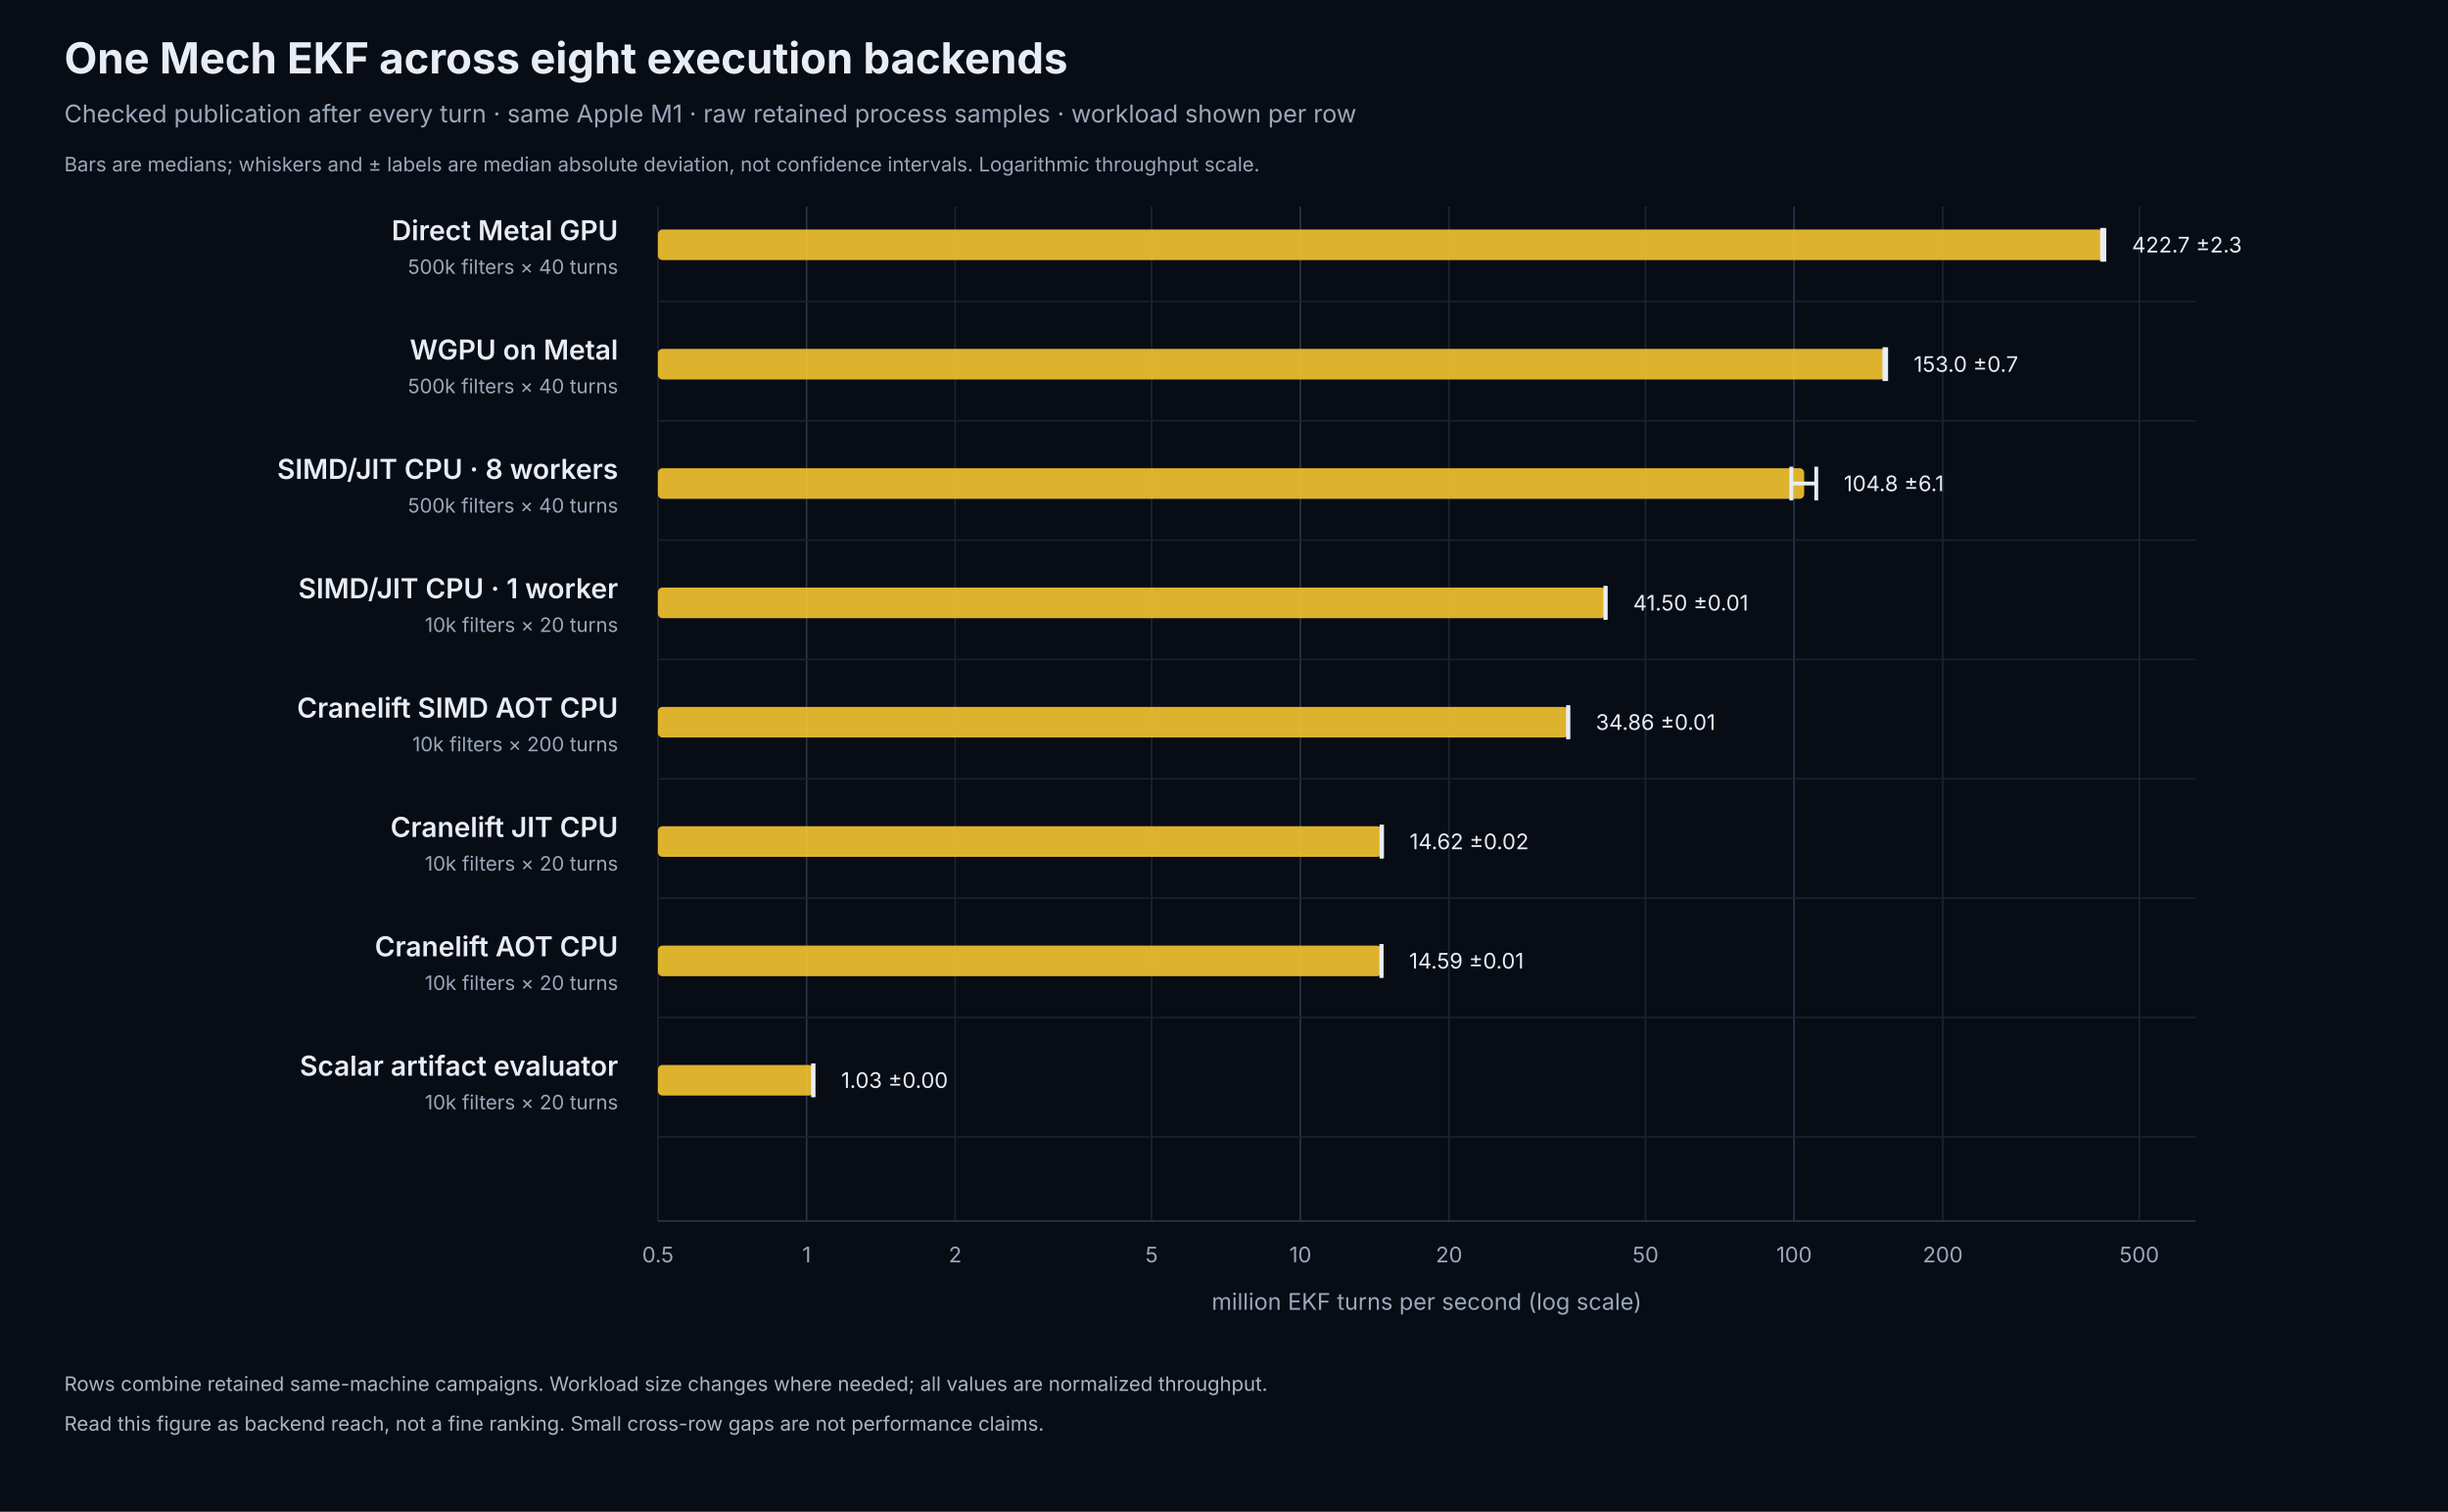
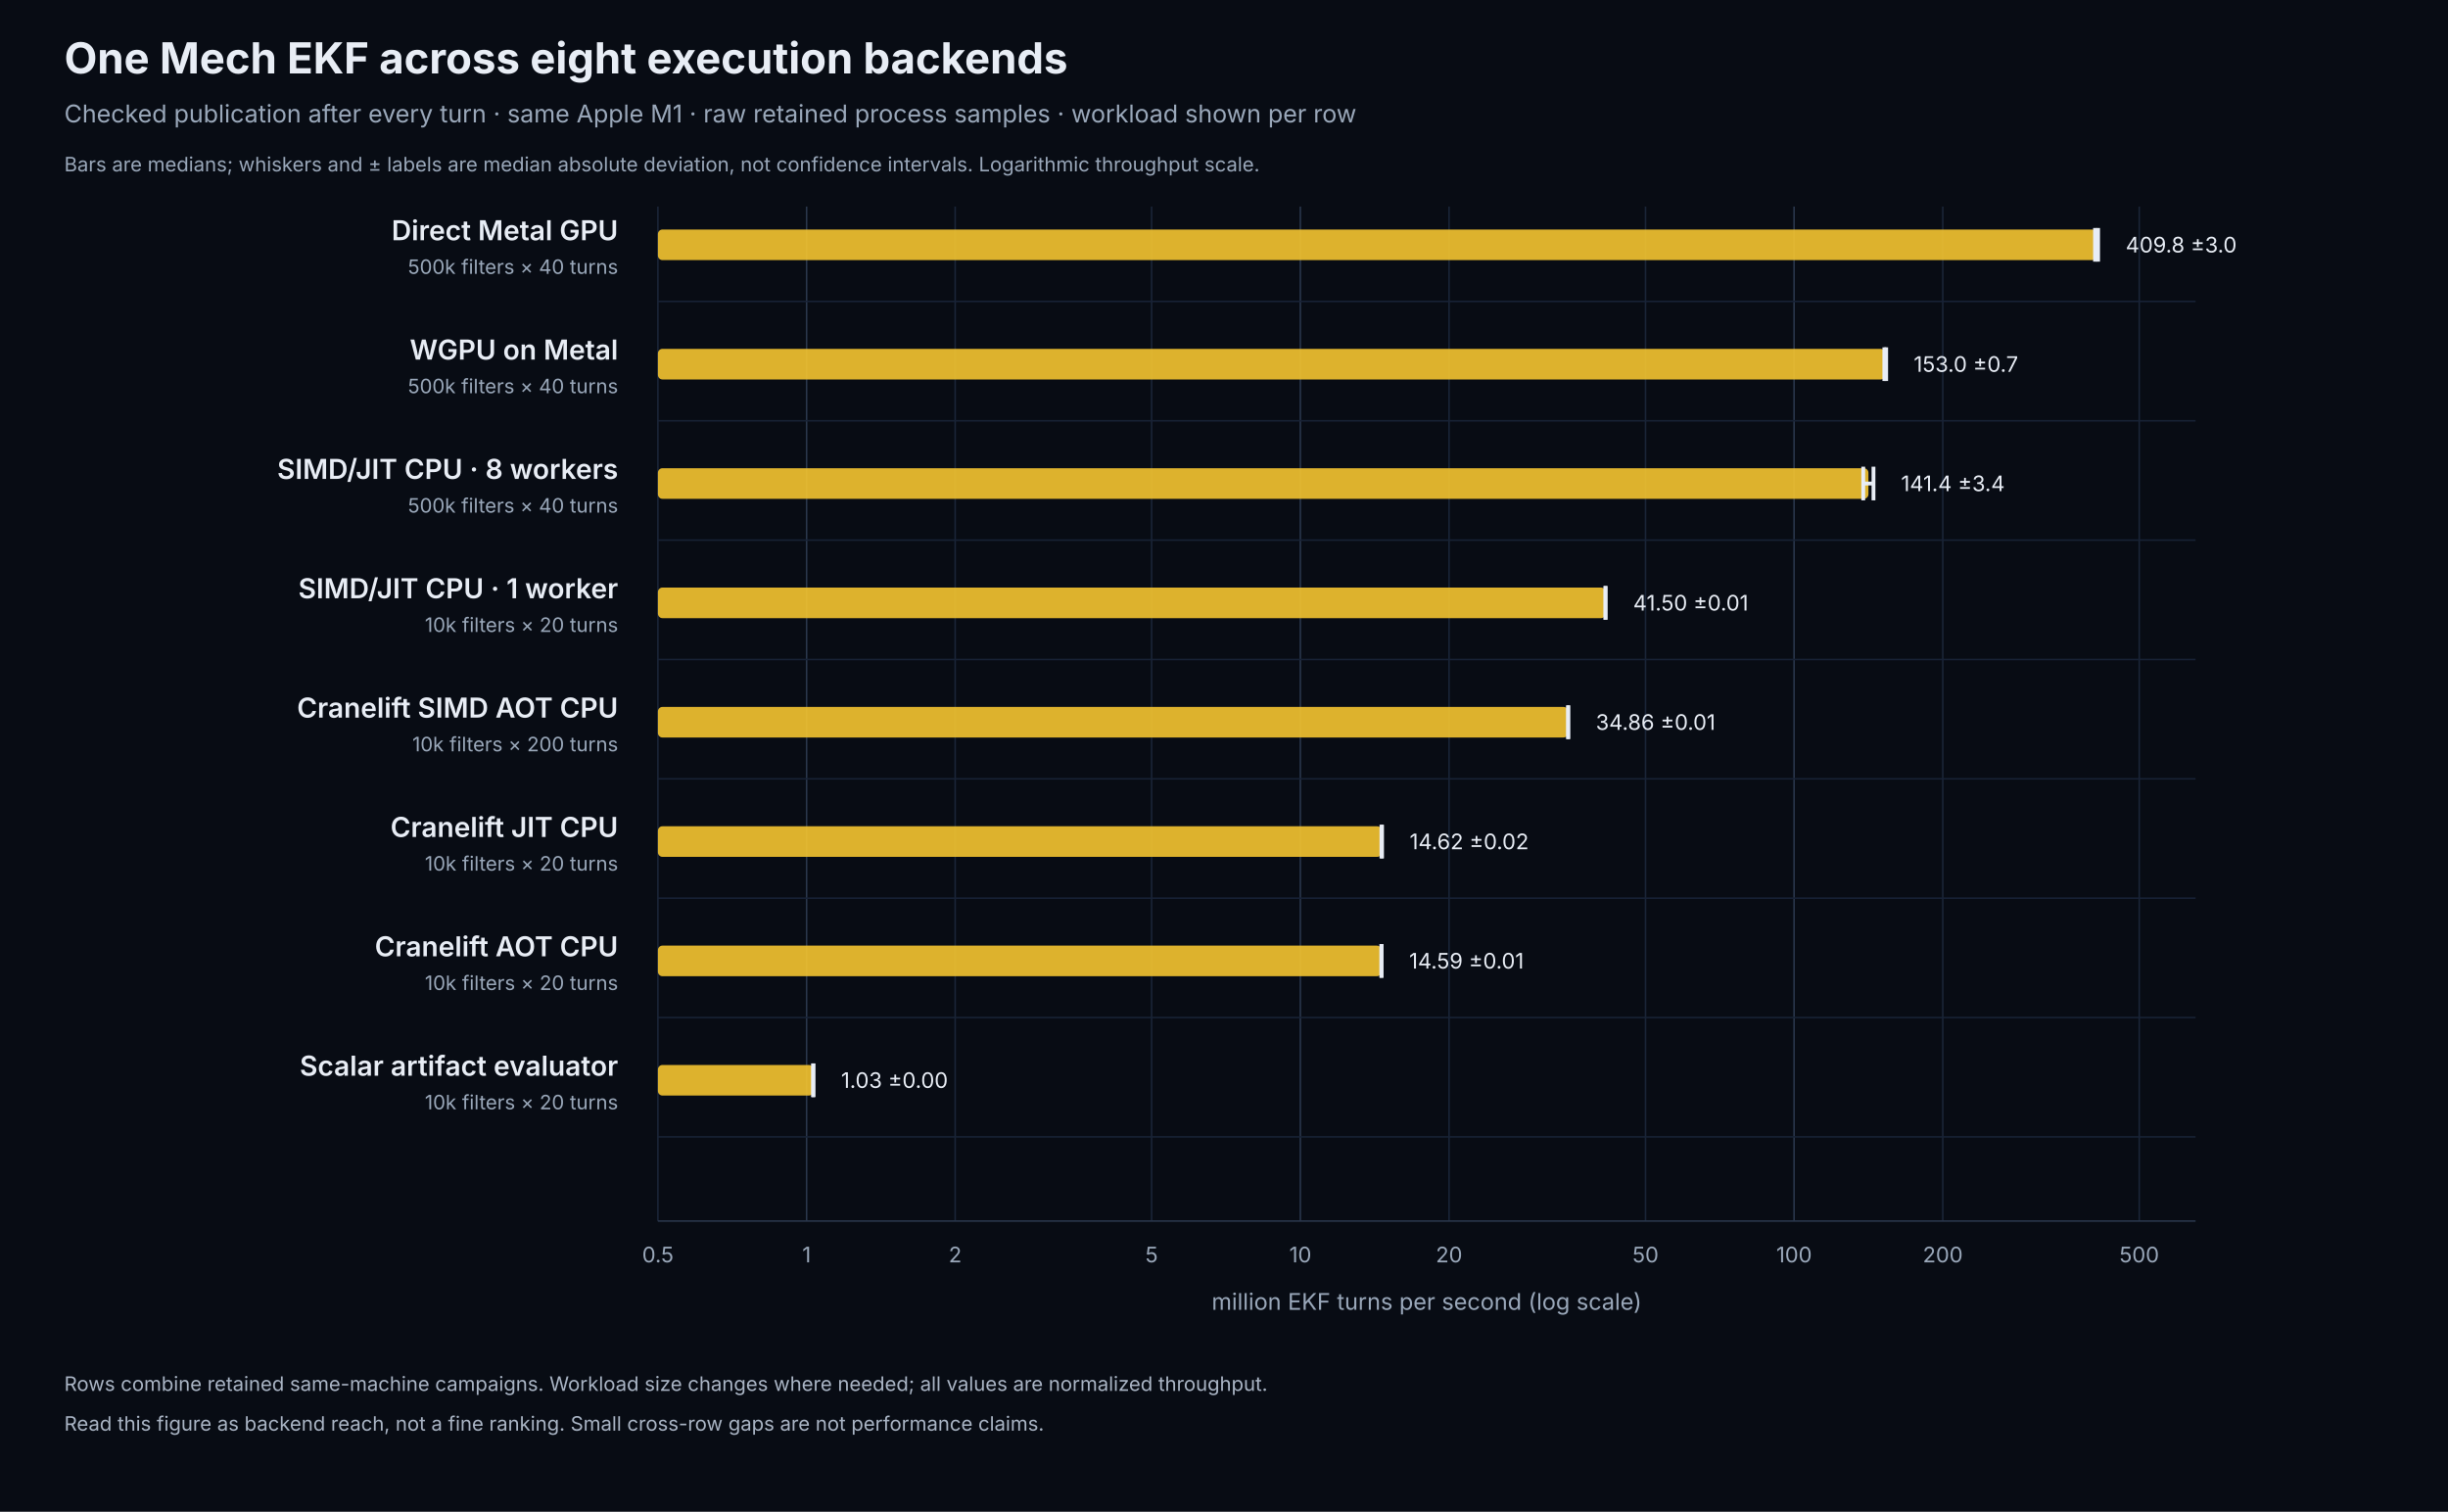
<svg xmlns="http://www.w3.org/2000/svg" width="1600" height="988" viewBox="0 0 1600 988" role="img" aria-labelledby="mech-title mech-desc">
  <rect width="100%" height="100%" fill="#080c14" />
  <style>text{font-family:-apple-system,BlinkMacSystemFont,"Segoe UI",sans-serif;fill:#e8edf5}.muted{fill:#9aa8ba}.grid{stroke:#2a374c;stroke-width:1}.minor-grid{stroke:#1a2538;stroke-width:1}.row-guide{stroke:#182235;stroke-width:1}.axis{fill:#9aa8ba;font-size:14px}.label{font-size:18px;font-weight:600}.detail{fill:#9aa8ba;font-size:13px}.value{font-size:14px;font-variant-numeric:tabular-nums}.whisker{stroke:#e8edf5;stroke-width:2.5}.footnote{fill:#aab5c5;font-size:13px}</style>
  <text x="42" y="48" font-size="28" font-weight="700">One Mech EKF across eight execution backends</text>
  <text x="42" y="80" class="muted" font-size="16">Checked publication after every turn · same Apple M1 · raw retained process samples · workload shown per row</text>
  <text x="42" y="112" class="muted" font-size="13">Bars are medians; whiskers and ± labels are median absolute deviation, not confidence intervals. Logarithmic throughput scale.</text>
  <line x1="430.0" y1="135" x2="430.0" y2="798" class="minor-grid" />
  <text x="430.0" y="825" text-anchor="middle" class="axis">0.5</text>
  <line x1="527.2" y1="135" x2="527.2" y2="798" class="grid" />
  <text x="527.2" y="825" text-anchor="middle" class="axis">1</text>
  <line x1="624.3" y1="135" x2="624.3" y2="798" class="minor-grid" />
  <text x="624.3" y="825" text-anchor="middle" class="axis">2</text>
  <line x1="752.7" y1="135" x2="752.7" y2="798" class="minor-grid" />
  <text x="752.7" y="825" text-anchor="middle" class="axis">5</text>
  <line x1="849.9" y1="135" x2="849.9" y2="798" class="grid" />
  <text x="849.9" y="825" text-anchor="middle" class="axis">10</text>
  <line x1="947.1" y1="135" x2="947.1" y2="798" class="minor-grid" />
  <text x="947.1" y="825" text-anchor="middle" class="axis">20</text>
  <line x1="1075.5" y1="135" x2="1075.5" y2="798" class="minor-grid" />
  <text x="1075.5" y="825" text-anchor="middle" class="axis">50</text>
  <line x1="1172.6" y1="135" x2="1172.6" y2="798" class="grid" />
  <text x="1172.6" y="825" text-anchor="middle" class="axis">100</text>
  <line x1="1269.8" y1="135" x2="1269.8" y2="798" class="minor-grid" />
  <text x="1269.8" y="825" text-anchor="middle" class="axis">200</text>
  <line x1="1398.2" y1="135" x2="1398.2" y2="798" class="minor-grid" />
  <text x="1398.2" y="825" text-anchor="middle" class="axis">500</text>
  <line x1="430" y1="197" x2="1435" y2="197" class="row-guide" />
  <text x="404" y="157" text-anchor="end" class="label">Direct Metal GPU</text>
  <text x="404" y="179" text-anchor="end" class="detail">500k filters × 40 turns</text>
-   <rect x="430.0" y="150" width="944.7" height="20" rx="3" fill="#f4c430" opacity="0.9" />
-   <line x1="1373.9" y1="160" x2="1375.4" y2="160" class="whisker" />
-   <line x1="1373.9" y1="149" x2="1373.9" y2="171" class="whisker" />
-   <line x1="1375.4" y1="149" x2="1375.4" y2="171" class="whisker" />
-   <text x="1393.4" y="165" class="value">422.7 ±2.3</text>
+   <rect x="430.0" y="150" width="940.3" height="20" rx="3" fill="#f4c430" opacity="0.9" />
+   <line x1="1369.3" y1="160" x2="1371.3" y2="160" class="whisker" />
+   <line x1="1369.3" y1="149" x2="1369.3" y2="171" class="whisker" />
+   <line x1="1371.3" y1="149" x2="1371.3" y2="171" class="whisker" />
+   <text x="1389.3" y="165" class="value">409.8 ±3.0</text>
  <line x1="430" y1="275" x2="1435" y2="275" class="row-guide" />
  <text x="404" y="235" text-anchor="end" class="label">WGPU on Metal</text>
  <text x="404" y="257" text-anchor="end" class="detail">500k filters × 40 turns</text>
  <rect x="430.0" y="228" width="802.2" height="20" rx="3" fill="#f4c430" opacity="0.9" />
  <line x1="1231.6" y1="238" x2="1232.8" y2="238" class="whisker" />
  <line x1="1231.6" y1="227" x2="1231.6" y2="249" class="whisker" />
  <line x1="1232.8" y1="227" x2="1232.8" y2="249" class="whisker" />
  <text x="1250.8" y="243" class="value">153.0 ±0.7</text>
  <line x1="430" y1="353" x2="1435" y2="353" class="row-guide" />
  <text x="404" y="313" text-anchor="end" class="label">SIMD/JIT CPU · 8 workers</text>
  <text x="404" y="335" text-anchor="end" class="detail">500k filters × 40 turns</text>
-   <rect x="430.0" y="306" width="749.2" height="20" rx="3" fill="#f4c430" opacity="0.9" />
-   <line x1="1170.8" y1="316" x2="1187.1" y2="316" class="whisker" />
-   <line x1="1170.8" y1="305" x2="1170.8" y2="327" class="whisker" />
-   <line x1="1187.1" y1="305" x2="1187.1" y2="327" class="whisker" />
-   <text x="1205.1" y="321" class="value">104.8 ±6.1</text>
+   <rect x="430.0" y="306" width="791.2" height="20" rx="3" fill="#f4c430" opacity="0.9" />
+   <line x1="1217.8" y1="316" x2="1224.5" y2="316" class="whisker" />
+   <line x1="1217.8" y1="305" x2="1217.8" y2="327" class="whisker" />
+   <line x1="1224.5" y1="305" x2="1224.5" y2="327" class="whisker" />
+   <text x="1242.5" y="321" class="value">141.4 ±3.4</text>
  <line x1="430" y1="431" x2="1435" y2="431" class="row-guide" />
  <text x="404" y="391" text-anchor="end" class="label">SIMD/JIT CPU · 1 worker</text>
  <text x="404" y="413" text-anchor="end" class="detail">10k filters × 20 turns</text>
  <rect x="430.0" y="384" width="619.4" height="20" rx="3" fill="#f4c430" opacity="0.9" />
  <line x1="1049.3" y1="394" x2="1049.4" y2="394" class="whisker" />
  <line x1="1049.3" y1="383" x2="1049.3" y2="405" class="whisker" />
  <line x1="1049.4" y1="383" x2="1049.4" y2="405" class="whisker" />
  <text x="1067.4" y="399" class="value">41.50 ±0.01</text>
  <line x1="430" y1="509" x2="1435" y2="509" class="row-guide" />
  <text x="404" y="469" text-anchor="end" class="label">Cranelift SIMD AOT CPU</text>
  <text x="404" y="491" text-anchor="end" class="detail">10k filters × 200 turns</text>
  <rect x="430.0" y="462" width="594.9" height="20" rx="3" fill="#f4c430" opacity="0.9" />
  <line x1="1024.9" y1="472" x2="1025.0" y2="472" class="whisker" />
  <line x1="1024.9" y1="461" x2="1024.9" y2="483" class="whisker" />
  <line x1="1025.0" y1="461" x2="1025.0" y2="483" class="whisker" />
  <text x="1043.0" y="477" class="value">34.86 ±0.01</text>
  <line x1="430" y1="587" x2="1435" y2="587" class="row-guide" />
  <text x="404" y="547" text-anchor="end" class="label">Cranelift JIT CPU</text>
  <text x="404" y="569" text-anchor="end" class="detail">10k filters × 20 turns</text>
  <rect x="430.0" y="540" width="473.1" height="20" rx="3" fill="#f4c430" opacity="0.9" />
  <line x1="902.9" y1="550" x2="903.3" y2="550" class="whisker" />
  <line x1="902.9" y1="539" x2="902.9" y2="561" class="whisker" />
  <line x1="903.3" y1="539" x2="903.3" y2="561" class="whisker" />
  <text x="921.3" y="555" class="value">14.62 ±0.02</text>
  <line x1="430" y1="665" x2="1435" y2="665" class="row-guide" />
  <text x="404" y="625" text-anchor="end" class="label">Cranelift AOT CPU</text>
  <text x="404" y="647" text-anchor="end" class="detail">10k filters × 20 turns</text>
  <rect x="430.0" y="618" width="472.9" height="20" rx="3" fill="#f4c430" opacity="0.9" />
  <line x1="902.8" y1="628" x2="903.0" y2="628" class="whisker" />
  <line x1="902.8" y1="617" x2="902.8" y2="639" class="whisker" />
  <line x1="903.0" y1="617" x2="903.0" y2="639" class="whisker" />
  <text x="921.0" y="633" class="value">14.59 ±0.01</text>
  <line x1="430" y1="743" x2="1435" y2="743" class="row-guide" />
  <text x="404" y="703" text-anchor="end" class="label">Scalar artifact evaluator</text>
  <text x="404" y="725" text-anchor="end" class="detail">10k filters × 20 turns</text>
  <rect x="430.0" y="696" width="101.6" height="20" rx="3" fill="#f4c430" opacity="0.9" />
  <line x1="531.4" y1="706" x2="531.7" y2="706" class="whisker" />
  <line x1="531.4" y1="695" x2="531.4" y2="717" class="whisker" />
  <line x1="531.7" y1="695" x2="531.7" y2="717" class="whisker" />
  <text x="549.7" y="711" class="value">1.03 ±0.00</text>
  <line x1="430" y1="798" x2="1435" y2="798" class="grid" />
  <text x="932.5" y="856" text-anchor="middle" class="muted" font-size="15">million EKF turns per second (log scale)</text>
  <text x="42" y="909" class="footnote">Rows combine retained same-machine campaigns. Workload size changes where needed; all values are normalized throughput.</text>
  <text x="42" y="935" class="footnote">Read this figure as backend reach, not a fine ranking. Small cross-row gaps are not performance claims.</text>
</svg>
